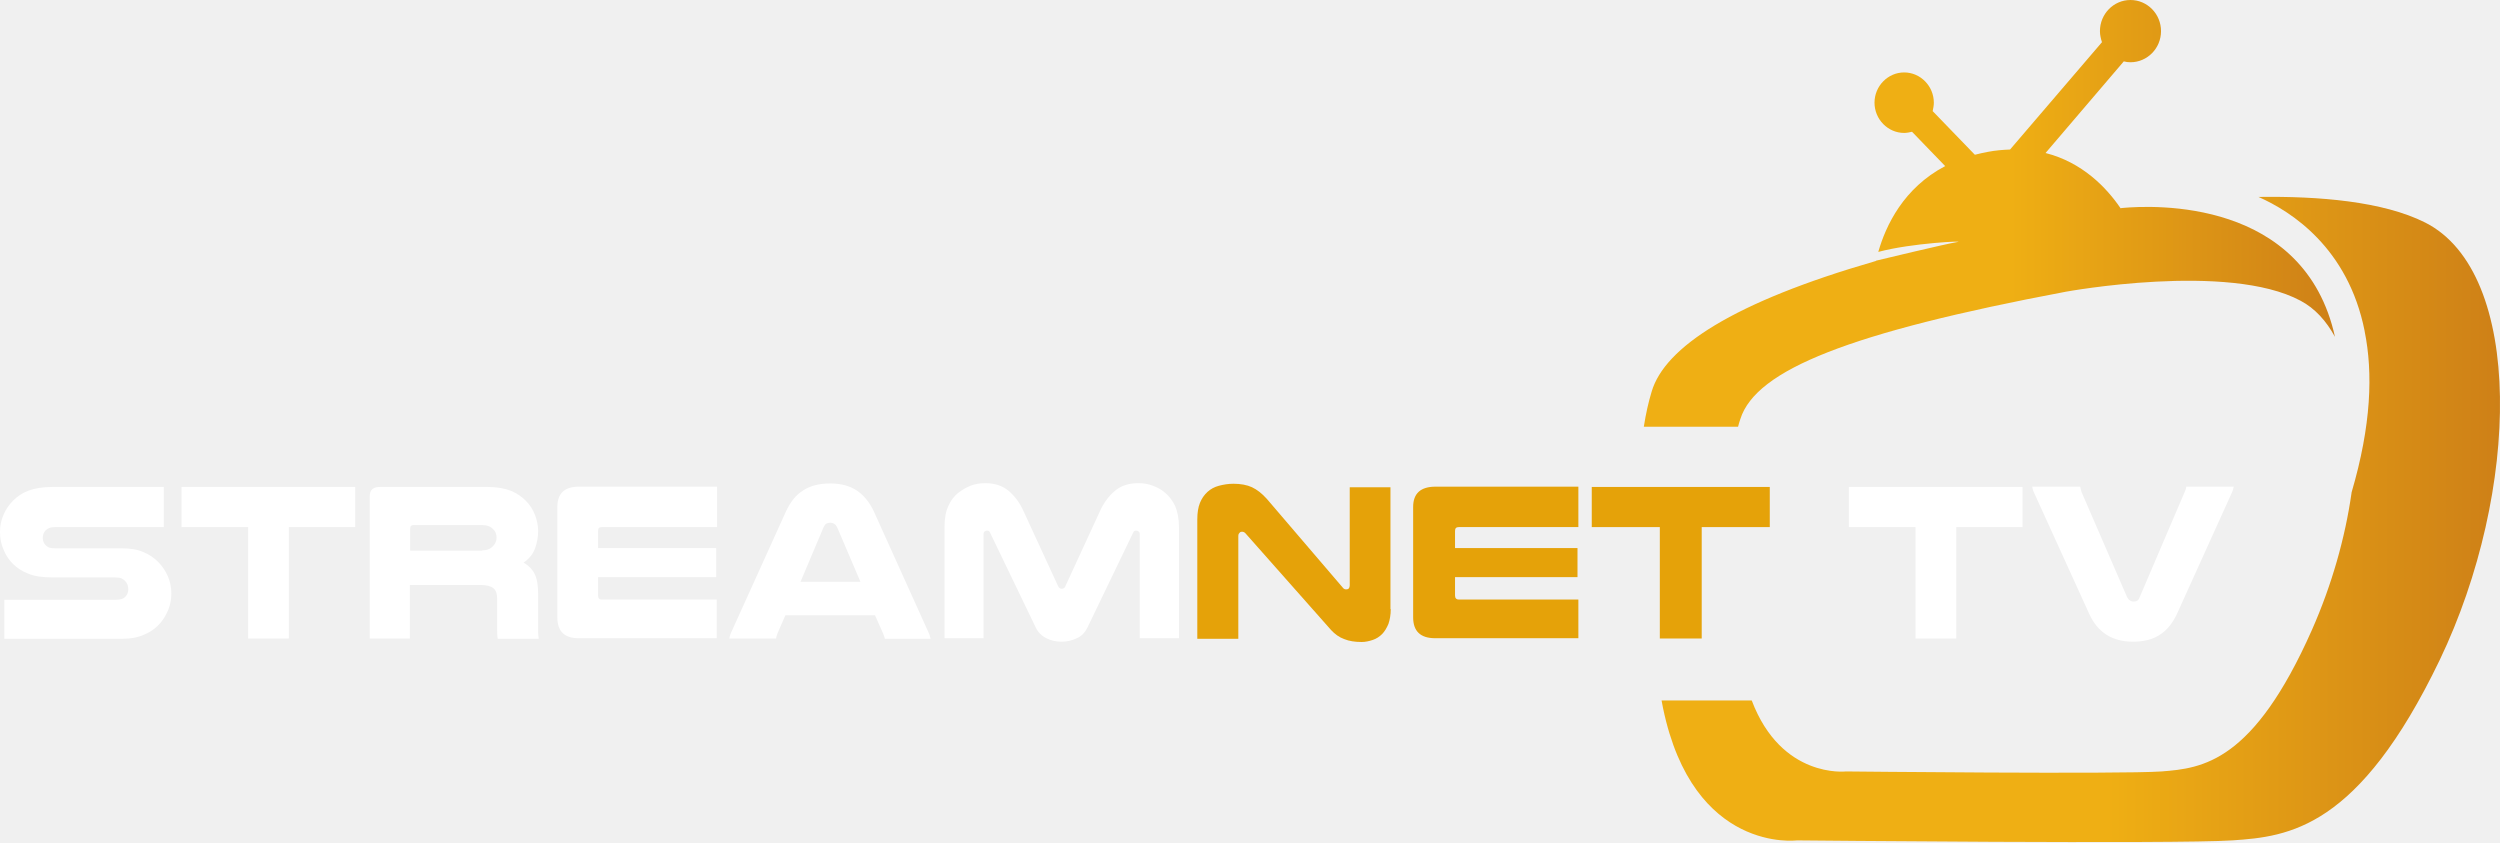
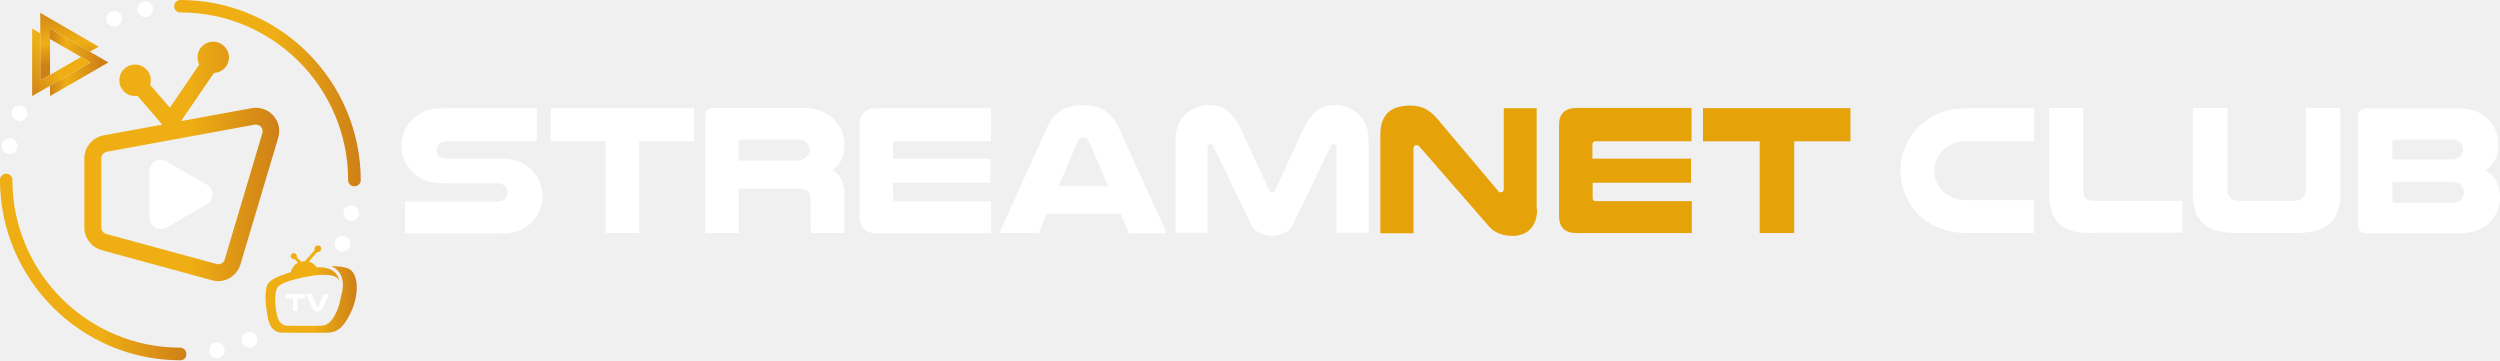
- <svg xmlns="http://www.w3.org/2000/svg" id="Layer_1" data-name="Layer 1" viewBox="0 0 859.43 289.48">
+ <svg xmlns="http://www.w3.org/2000/svg" id="Layer_1" data-name="Layer 1" viewBox="0 0 1049.2 151.2">
  <defs>
    <style>
-       .cls-1 {
-         fill: #fff;
-       }
- 
-       .cls-2 {
-         fill: url(#Unbenannter_Verlauf);
-       }
- 
-       .cls-3 {
-         fill: #e5a209;
-       }
- 
-       .cls-4 {
-         fill: url(#Unbenannter_Verlauf_2);
-       }
+       .cls-1 { fill: url(#gradient-8); }
+       .cls-2 { fill: url(#gradient-3); }
+       .cls-3 { fill: #fff; }
+       .cls-4 { fill: url(#gradient-7); }
+       .cls-5 { fill: url(#gradient-6); }
+       .cls-6 { fill: url(#gradient-5); }
+       .cls-7 { fill: url(#gradient-4); }
+       .cls-8 { fill: url(#gradient-1); }
+       .cls-9 { fill: #e5a209; }
+       .cls-10 { fill: url(#gradient-2); }
    </style>
-     <linearGradient id="Unbenannter_Verlauf" data-name="Unbenannter Verlauf" x1="565.1" y1="217.05" x2="802.7" y2="217.05" gradientTransform="translate(0 290.4) scale(1 -1)" gradientUnits="userSpaceOnUse">
+     <linearGradient id="gradient-1" x1="35.4" y1="28.65" x2="117.19" y2="28.65" gradientTransform="translate(0 96.4) scale(1 -1)" gradientUnits="userSpaceOnUse">
      <stop offset=".53" stop-color="#efaf14" />
      <stop offset="1" stop-color="#ce8017" />
    </linearGradient>
-     <linearGradient id="Unbenannter_Verlauf_2" data-name="Unbenannter Verlauf 2" x1="571.2" y1="111.83" x2="859.43" y2="111.83" gradientTransform="translate(0 290.4) scale(1 -1)" gradientUnits="userSpaceOnUse">
+     <linearGradient id="gradient-2" x1="137.99" y1="-15.1" x2="139.05" y2="-15.1" gradientTransform="translate(0 96.4) scale(1 -1)" gradientUnits="userSpaceOnUse">
+       <stop offset=".53" stop-color="#efaf14" />
+       <stop offset="1" stop-color="#ce8017" />
+     </linearGradient>
+     <linearGradient id="gradient-3" x1="111.65" y1="-24.94" x2="149.75" y2="-24.94" gradientTransform="translate(0 96.4) scale(1 -1)" gradientUnits="userSpaceOnUse">
+       <stop offset=".53" stop-color="#efaf14" />
+       <stop offset="1" stop-color="#ce8017" />
+     </linearGradient>
+     <linearGradient id="gradient-4" x1="21" y1="70.25" x2="45.47" y2="70.25" gradientTransform="translate(0 96.4) scale(1 -1)" gradientUnits="userSpaceOnUse">
+       <stop offset="0" stop-color="#ce8017" />
+       <stop offset=".28" stop-color="#efaf14" />
+       <stop offset=".87" stop-color="#ce8017" />
+     </linearGradient>
+     <linearGradient id="gradient-5" x1="29.17" y1="69.25" x2="28.29" y2="93.64" gradientTransform="translate(0 96.4) scale(1 -1)" gradientUnits="userSpaceOnUse">
+       <stop offset="0" stop-color="#ce8017" />
+       <stop offset=".38" stop-color="#efaf14" />
+       <stop offset="1" stop-color="#ce8017" />
+     </linearGradient>
+     <linearGradient id="gradient-6" x1="33.35" y1="82.68" x2="7.2" y2="64.17" gradientTransform="translate(0 96.4) scale(1 -1)" gradientUnits="userSpaceOnUse">
+       <stop offset=".53" stop-color="#efaf14" />
+       <stop offset="1" stop-color="#ce8017" />
+     </linearGradient>
+     <linearGradient id="gradient-7" x1="73.1" y1="57.3" x2="151.4" y2="57.3" gradientTransform="translate(0 96.4) scale(1 -1)" gradientUnits="userSpaceOnUse">
+       <stop offset=".53" stop-color="#efaf14" />
+       <stop offset="1" stop-color="#ce8017" />
+     </linearGradient>
+     <linearGradient id="gradient-8" x1="0" y1="-15.65" x2="78.34" y2="-15.65" gradientTransform="translate(0 96.4) scale(1 -1)" gradientUnits="userSpaceOnUse">
      <stop offset=".53" stop-color="#efaf14" />
      <stop offset="1" stop-color="#ce8017" />
    </linearGradient>
  </defs>
  <g>
-     <path class="cls-1" d="M56.5,181.2H19c-.9,0-1.6.1-2,.3-.5.2-.9.4-1.2.7-.7.7-1.1,1.6-1.1,2.7s.4,2.1,1.3,2.8c.3.3.7.5,1.1.6.4.1,1.1.2,1.9.2h22.9c2.9,0,5.4.4,7.4,1.3,2,.8,3.7,2,5.1,3.4s2.5,3.1,3.3,4.9c.8,1.9,1.2,3.8,1.2,5.9,0,1.9-.3,3.7-1,5.5-.7,1.7-1.6,3.3-2.8,4.7-1.4,1.6-3.2,3-5.4,3.9-2.1,1-4.7,1.5-7.8,1.5H1.5v-13.4h37.9c1.1,0,1.9-.1,2.5-.3.6-.2,1.1-.6,1.4-1,.6-.7.8-1.5.8-2.4,0-1.1-.4-2.1-1.1-2.8-.4-.4-.8-.7-1.3-.9-.5-.2-1.3-.3-2.4-.3h-21.2c-3.5,0-6.3-.4-8.4-1.3-2.1-.8-3.9-2-5.3-3.4-1.4-1.4-2.5-3.1-3.2-4.9-.8-1.8-1.2-3.8-1.2-6s.4-4.1,1.2-5.9c.8-1.9,1.9-3.5,3.3-4.9,1.4-1.4,3.1-2.6,5.2-3.4,2.1-.8,4.9-1.3,8.4-1.3h38.2v13.8h.2Z" />
-     <path class="cls-1" d="M122.1,167.4v13.8h-22.8v38.3h-14v-38.3h-22.9v-13.8h59.7Z" />
-     <path class="cls-1" d="M141.1,219.5h-14v-48.9c0-2.2,1.2-3.2,3.5-3.2h37c3.2,0,5.9.5,8,1.3,2.1.9,3.9,2.1,5.3,3.6,1.3,1.3,2.3,2.9,3,4.7.7,1.8,1.1,3.6,1.1,5.6,0,2.1-.4,4.1-1.1,6s-2,3.5-3.9,4.8c1.7,1,3,2.3,3.8,3.9s1.2,3.9,1.2,6.9v13.2c0,.7.1,1.4.2,2.2h-14.1c-.2-1.1-.2-2.3-.2-3.5v-10.4c0-1.6-.4-2.8-1.3-3.5s-2.3-1.1-4.4-1.1h-24.3v18.4h.2ZM165.8,189.2c1,0,1.8-.2,2.4-.5s1.1-.7,1.5-1.2c.7-.8,1-1.7,1-2.7,0-1.2-.4-2.2-1.2-2.9-.8-.9-2.1-1.4-3.8-1.4h-23.5c-.8,0-1.2.4-1.2,1.2v7.6h24.8v-.1Z" />
-     <path class="cls-1" d="M246.5,167.4v13.8h-39.7c-.8,0-1.2.4-1.2,1.3v5.9h40.6v10h-40.6v6.3c0,.9.4,1.4,1.2,1.4h39.6v13.3h-47.5c-4.9,0-7.3-2.4-7.3-7.2v-37.9c0-4.7,2.5-7,7.4-7h47.5v.1Z" />
-     <path class="cls-1" d="M319.1,217.2c.2.4.4.8.5,1.2.1.4.2.7.3,1.2h-15.7c-.1-.4-.2-.7-.3-1s-.2-.6-.3-.8l-2.8-6.3h-30.8l-2.7,6.2c-.1.3-.2.6-.3.9-.1.3-.2.6-.2.9h-16.1c.1-.4.2-.8.3-1.2.1-.4.3-.7.5-1.2l18.7-41.3c1.5-3.2,3.4-5.7,5.9-7.2,2.4-1.6,5.5-2.4,9.3-2.4,3.6,0,6.7.8,9.1,2.4s4.4,4,5.9,7.2l18.7,41.4ZM295.8,200l-8-18.7c-.3-.6-.6-1-1-1.2-.4-.3-.9-.4-1.4-.4s-.9.1-1.3.3c-.4.2-.7.7-1,1.3l-7.9,18.7h20.6Z" />
-     <path class="cls-1" d="M364.9,220.6c-1.9,0-3.6-.4-5.2-1.2s-2.8-2-3.6-3.6l-15.8-32.8c-.2-.4-.5-.6-1-.6-.3,0-.6.1-.8.3-.3.2-.4.6-.4,1v35.7h-13.4v-38.2c0-2.9.4-5.3,1.3-7.2.8-1.9,2-3.5,3.6-4.7,1.2-.9,2.5-1.7,4-2.3,1.5-.6,3.2-.9,5.1-.9,3.3,0,6,.9,8.1,2.7,2.1,1.8,3.8,4.1,5.1,7l11.8,25.6c.3.7.7,1,1.3,1s1.1-.3,1.3-1l11.8-25.6c1.3-2.9,3-5.2,5.1-7s4.8-2.7,8.1-2.7c1.9,0,3.5.3,5.1.9,1.5.6,2.9,1.3,4,2.3,1.5,1.2,2.7,2.8,3.6,4.7.8,1.9,1.3,4.3,1.3,7.2v38.2h-13.5v-35.7c0-.5-.1-.8-.4-1-.3-.2-.5-.3-.8-.3-.5,0-.8.2-1,.6l-15.8,32.8c-.8,1.6-2,2.9-3.6,3.6-1.7.8-3.4,1.2-5.3,1.2Z" />
-     <path class="cls-3" d="M478.1,209.4c0,2-.3,3.6-.8,5.1-.6,1.4-1.3,2.6-2.2,3.5s-2,1.6-3.2,2-2.5.7-3.8.7c-2.3,0-4.3-.3-6-1-1.7-.6-3.2-1.7-4.5-3.1l-29.3-33.1c-.4-.5-.8-.7-1.3-.7-.4,0-.7.1-.9.4-.3.3-.4.6-.4,1.1v35.3h-14.1v-41.1c0-2.2.3-4.1.9-5.6.6-1.5,1.5-2.8,2.6-3.8s2.4-1.7,3.9-2.1,3.2-.7,5-.7c2.5,0,4.7.4,6.4,1.2,1.7.8,3.4,2.1,5.1,4l26.1,30.5c.2.3.4.4.6.5.2.1.4.1.7.1.7,0,1.1-.5,1.1-1.4v-33.7h14v41.9h.1Z" />
-     <path class="cls-3" d="M542.6,167.4v13.8h-41.1c-.9,0-1.3.4-1.3,1.3v5.9h42.1v10h-42.1v6.3c0,.9.4,1.4,1.3,1.4h41.1v13.3h-49.2c-5.1,0-7.6-2.4-7.6-7.2v-37.9c0-4.7,2.6-7,7.7-7h49.1v.1Z" />
-     <path class="cls-3" d="M608.4,167.4v13.8h-23.4v38.3h-14.4v-38.3h-23.4v-13.8h61.2Z" />
-     <path class="cls-1" d="M695.3,167.4v13.8h-22.8v38.3h-14v-38.3h-22.9v-13.8h59.7Z" />
-     <path class="cls-1" d="M699.4,169.7c-.2-.4-.4-.8-.5-1.2-.1-.4-.2-.7-.3-1.2h16.5c.2.7.3,1.3.5,1.9l15.6,36c.3.6.6,1,1,1.2.4.3.8.4,1.3.4s.9-.1,1.2-.3c.4-.2.7-.7.9-1.3l15.4-36c.3-.6.5-1.2.6-1.9h16.3c-.1.4-.2.8-.3,1.2-.1.4-.3.7-.5,1.2l-18.7,41.3c-1.5,3.2-3.4,5.6-5.9,7.2-2.4,1.6-5.5,2.4-9.2,2.4-7.2,0-12.2-3.2-15.1-9.6l-18.8-41.3Z" />
+     <path class="cls-8" d="M114.7,48.5c-2.3-2.6-5.7-3.7-9.1-3.1l-29.6,5.4,13.8-20.2c3.5-.1,6.3-3,6.3-6.5s-2.9-6.6-6.6-6.6-6.6,2.9-6.6,6.6c0,1.1.3,2.1.7,3l-12.3,18.1-8.3-9.6c.2-.6.3-1.2.3-1.9,0-3.6-2.9-6.6-6.6-6.6s-6.6,2.9-6.6,6.6,2.9,6.6,6.6,6.6c.3,0,.6,0,1-.1l10.4,12.1-24.6,4.5c-4.7.9-8.1,4.9-8.1,9.7v29c0,4.4,3,8.3,7.3,9.5l46.2,12.6c.9.2,1.8.4,2.6.4,4.3,0,8.1-2.8,9.4-7l15.8-53c1.1-3.4.3-6.9-2-9.5ZM110.1,55.9l-15.8,53c-.4,1.5-2,2.3-3.4,1.9l-46.3-12.6c-1.2-.3-2.1-1.5-2.1-2.7v-29c0-1.4,1-2.5,2.3-2.8l62.1-11.4h.5c1.1,0,1.8.6,2.1.9.3.4,1,1.3.6,2.7Z" />
+     <g>
+       <path class="cls-10" d="M138,111.3l1.1.4c-.7-.3-1.1-.4-1.1-.4Z" />
+       <path class="cls-2" d="M146.4,112.8c-1.9-.9-4.7-1.1-7.4-1.1,1.5.6,4,2.2,4.7,5.8h0c.4,1.8.3,4.1-.6,7h0c-.3,2-.9,4-1.7,6-2.6,5.8-4.8,6-6.6,6.2-1.8.1-14,0-14,0,0,0-3.6.4-4.6-4.6s-.9-8.3-.1-10.8c.7-2.1,4.8-3.8,14.4-5.5,0,0,7.2-1.3,10.4.4.6.3,1.1.9,1.5,1.6-1.3-6-8-5.7-9.4-5.6h-.1c-.6-.9-1.7-2-3.3-2.4l3.5-4h.3c.7,0,1.4-.6,1.4-1.4s-.6-1.4-1.4-1.4-1.4.6-1.4,1.4c0,.2,0,.3.1.5l-4.1,4.7c-.3,0-.6,0-1,.1-.2,0-.4.1-.6.1l-1.9-1.9c0-.1.1-.2.1-.4,0-.7-.6-1.3-1.3-1.3s-1.3.6-1.3,1.3.6,1.3,1.3,1.3c.1,0,.2,0,.3-.1l1.5,1.5c-2.1,1.1-2.8,3-3.1,4.1h-.1c-6.3,1.8-9.3,3.7-9.9,5.7-.8,2.7-.8,7.4.5,13.8,1.3,6.3,5.9,5.8,5.9,5.8,0,0,16.8.2,19.3,0s5.6-.5,9.2-7.8c3.8-7.3,3.9-16.8-.5-19Z" />
+     </g>
+     <polygon class="cls-7" points="45.5 26.2 21 40.3 21 36 38 26.2 34 23.9 21 16.4 21 12 37.7 21.7 45.5 26.2" />
+     <polygon class="cls-6" points="41.4 19.6 37.7 21.7 21 12 21 31.4 16.9 33.7 16.9 5.4 41.4 19.6" />
+     <polygon class="cls-5" points="38 26.2 21 36 13.5 40.3 13.5 12 16.9 14 16.9 33.7 21 31.4 34 23.9 38 26.2" />
+     <path class="cls-4" d="M148.7,78.2c-1.5,0-2.6-1.2-2.6-2.6,0-38.8-31.6-70.4-70.4-70.4-1.5,0-2.6-1.2-2.6-2.6s1.2-2.6,2.6-2.6c41.7,0,75.7,34,75.7,75.7,0,1.3-1.2,2.5-2.7,2.5Z" />
+     <path class="cls-1" d="M75.7,151.2C34,151.2,0,117.2,0,75.5c0-1.5,1.2-2.6,2.6-2.6s2.6,1.2,2.6,2.6c0,38.8,31.6,70.4,70.4,70.4,1.5,0,2.6,1.2,2.6,2.6.1,1.5-1,2.7-2.5,2.7Z" />
+     <circle class="cls-3" cx="61" cy="3.9" r="3.3" />
+     <circle class="cls-3" cx="47.9" cy="7.9" r="3.3" />
+     <circle class="cls-3" cx="8.2" cy="47.5" r="3.3" />
+     <circle class="cls-3" cx="4" cy="61.3" r="3.3" />
+     <circle class="cls-3" cx="104.7" cy="142.6" r="3.3" />
+     <circle class="cls-3" cx="91" cy="147" r="3.3" />
+     <circle class="cls-3" cx="143.7" cy="102.3" r="3.3" />
+     <circle class="cls-3" cx="147.4" cy="89.5" r="3.3" />
+     <path class="cls-3" d="M86.8,77.5l-17-9.8c-3.2-1.8-7.1.5-7.1,4.1v19.6c0,3.6,3.9,5.9,7.1,4.1l17-9.8c3.2-1.8,3.2-6.4,0-8.2Z" />
+     <g>
+       <path class="cls-3" d="M128,123.4v1.9h-3.1v5.2h-1.9v-5.2h-3.1v-1.9h8.1Z" />
+       <path class="cls-3" d="M128.6,123.7c0-.1-.1-.1-.1-.2v-.2h2.3c0,.1,0,.2.1.3l2.1,4.9c0,.1.1.1.1.2.1,0,.1.1.2.1h.2s.1-.1.1-.2l2.1-4.9c0-.1.1-.2.1-.3h2.2v.2s0,.1-.1.2l-2.5,5.6c-.2.4-.5.8-.8,1s-.7.3-1.3.3c-1,0-1.7-.4-2.1-1.3l-2.6-5.7Z" />
+     </g>
  </g>
  <g>
-     <path class="cls-2" d="M802.7,115.8c-3-5.5-6.9-9.8-11.8-12.4-24.9-13.4-80.8-3.1-80.8-3.1-74.2,14-106.4,26.8-111.8,43.7-.3.9-.6,1.8-.8,2.7h-32.4c.7-4.5,1.6-8.5,2.7-12.1,4.5-15.2,28-30.7,76.8-44.8.1,0,.3-.1.4-.2,0,0,24-5.8,27.9-6.4,3.2-.5-15.6.3-27.2,3.4,2.6-9.1,8.7-22,23-29.5l-11.4-11.8c-.9.2-1.8.4-2.7.4-5.6,0-10.2-4.7-10.2-10.4s4.6-10.4,10.2-10.4,10.2,4.7,10.2,10.4c0,1-.2,1.9-.4,2.9l14.5,15c1.5-.4,3-.7,4.5-1,2.6-.5,5.1-.7,7.6-.8l31.6-36.9c-.4-1.2-.7-2.5-.7-3.8,0-5.9,4.7-10.7,10.5-10.7s10.5,4.8,10.5,10.7-4.7,10.7-10.5,10.7c-.8,0-1.6-.1-2.3-.3l-26.9,31.5c12.6,3.2,20.9,11.8,25.8,19,.1,0,.3-.1.5-.1,10.9-1,62.7-3.3,73.2,44.3Z" />
-     <path class="cls-4" d="M838.7,226.9c-27.9,58-51.8,60.7-71.3,62-19.4,1.3-149.7,0-149.7,0,0,0-35.6,4.6-46-45.5-.2-.9-.3-1.7-.5-2.6h31c10.2,27,32.4,24.4,32.4,24.4,0,0,94.4,1,108.5,0,14.1-1.1,31.5-3.1,51.7-48.7,6.8-15.4,11.4-31.6,13.6-47.1v-.1c6.8-23.1,7.4-41.1,4.5-55.4v-.1c-5.7-28.6-25.2-41.1-36.5-46.1,20.7-.3,42.8,1.5,57.3,8.8,34.1,17.2,32.8,92.4,5,150.4Z" />
+     <path class="cls-3" d="M225.3,59.3h-37.7c-.9,0-1.6.1-2.1.3-.5.2-.9.4-1.2.7-.7.7-1.1,1.6-1.1,2.7s.4,2.1,1.3,2.8c.3.3.7.5,1.1.6s1.1.2,1.9.2h23c2.9,0,5.4.4,7.5,1.3,2,.9,3.8,2,5.2,3.5,1.4,1.4,2.5,3.1,3.3,5s1.2,3.8,1.2,5.9c0,1.9-.3,3.7-1,5.5s-1.6,3.3-2.8,4.7c-1.4,1.7-3.2,3-5.4,4-2.1,1-4.8,1.5-7.9,1.5h-40.6v-13.4h38.2c1.1,0,1.9-.1,2.5-.3.6-.2,1.1-.6,1.4-1,.6-.7.9-1.5.9-2.4,0-1.1-.4-2.1-1.1-2.8-.4-.4-.8-.7-1.4-.9-.5-.2-1.3-.3-2.4-.3h-21.3c-3.5,0-6.3-.4-8.5-1.3-2.1-.9-3.9-2-5.3-3.5-1.4-1.4-2.5-3.1-3.3-4.9s-1.2-3.8-1.2-6,.4-4.1,1.2-6c.8-1.9,1.9-3.5,3.3-5,1.4-1.4,3.2-2.6,5.3-3.5,2.1-.9,4.9-1.3,8.5-1.3h38.5v13.9Z" />
+     <path class="cls-3" d="M291.3,45.4v13.9h-23v38.5h-14.1v-38.5h-23v-13.9h60.1Z" />
+     <path class="cls-3" d="M310,97.8h-14v-49.2c0-2.2,1.2-3.3,3.5-3.3h37.2c3.3,0,5.9.5,8.1,1.4,2.1.9,3.9,2.1,5.4,3.6,1.3,1.3,2.3,2.9,3.1,4.7.7,1.8,1.1,3.7,1.1,5.6,0,2.1-.4,4.1-1.1,6s-2,3.5-3.9,4.8c1.8,1,3,2.4,3.8,4s1.2,3.9,1.2,6.9v13.3c0,.7.1,1.4.2,2.2h-14.2c-.2-1.1-.2-2.3-.2-3.5v-10.5c0-1.7-.4-2.8-1.3-3.6-.9-.7-2.4-1.1-4.4-1.1h-24.4v18.7h-.1ZM334.8,67.3c1,0,1.8-.2,2.4-.5s1.1-.7,1.6-1.2c.7-.8,1-1.7,1-2.7,0-1.2-.4-2.2-1.2-2.9-.8-.9-2.1-1.4-3.8-1.4h-23.7c-.8,0-1.2.4-1.2,1.2v7.6h24.9v-.1Z" />
+     <path class="cls-3" d="M415.9,45.4v13.9h-39.9c-.8,0-1.2.4-1.2,1.3v6h40.9v10.1h-40.9v6.4c0,.9.4,1.4,1.2,1.4h39.9v13.4h-47.8c-4.9,0-7.4-2.4-7.4-7.3v-38.1c0-4.7,2.5-7.1,7.4-7.1h47.8Z" />
+     <path class="cls-3" d="M488.6,95.5c.2.4.4.8.5,1.2.1.4.2.7.3,1.2h-15.7c-.1-.4-.2-.7-.3-1s-.2-.6-.3-.8l-2.8-6.4h-31l-2.7,6.3c-.1.3-.2.6-.3.9s-.2.6-.2.9h-16.4c.1-.4.2-.8.3-1.2.1-.4.3-.7.5-1.2l18.8-41.6c1.5-3.3,3.5-5.7,5.9-7.3,2.4-1.6,5.5-2.4,9.3-2.4s6.7.8,9.2,2.4,4.4,4,5.9,7.3l19,41.7ZM465.1,78.1l-8.1-18.8c-.3-.6-.6-1-1-1.2-.4-.3-.9-.4-1.4-.4s-.9.1-1.3.3-.8.7-1,1.3l-8,18.8h20.8Z" />
+     <path class="cls-3" d="M533.8,98.9c-1.9,0-3.6-.4-5.2-1.2s-2.8-2-3.6-3.6l-15.9-33c-.2-.4-.5-.6-1-.6-.3,0-.6.1-.9.3-.3.2-.4.6-.4,1v35.9h-13.5v-38.4c0-2.9.4-5.4,1.3-7.3.9-1.9,2.1-3.5,3.6-4.7,1.2-.9,2.5-1.7,4.1-2.3,1.5-.6,3.2-.9,5.1-.9,3.3,0,6,.9,8.1,2.7,2.1,1.8,3.8,4.2,5.2,7.1l11.9,25.8c.3.7.7,1,1.3,1s1.1-.3,1.3-1l11.9-25.8c1.3-2.9,3.1-5.2,5.1-7.1,2.1-1.8,4.8-2.7,8.1-2.7,1.9,0,3.6.3,5.1.9s2.9,1.4,4.1,2.3c1.6,1.2,2.8,2.8,3.6,4.7.9,1.9,1.3,4.3,1.3,7.3v38.4h-13.5v-35.9c0-.5-.1-.8-.4-1-.3-.2-.5-.3-.9-.3-.5,0-.9.2-1,.6l-15.9,33c-.8,1.7-2,2.9-3.6,3.6-1.7.8-3.4,1.2-5.3,1.2Z" />
+     <path class="cls-9" d="M645.1,87.7c0,2-.3,3.7-.8,5.1s-1.3,2.6-2.2,3.5-2,1.6-3.2,2-2.5.7-3.8.7c-2.2,0-4.2-.3-5.9-1-1.7-.6-3.2-1.7-4.4-3.1l-29-33.3c-.4-.5-.8-.7-1.3-.7-.4,0-.7.1-.9.4-.3.3-.4.6-.4,1.1v35.5h-13.9v-41.3c0-2.2.3-4.1.9-5.7.6-1.6,1.4-2.8,2.5-3.8s2.4-1.7,3.9-2.1,3.2-.7,4.9-.7c2.5,0,4.6.4,6.3,1.2,1.7.8,3.4,2.1,5.1,4l25.8,30.6c.2.3.4.4.6.5.2.1.4.1.7.1.7,0,1.1-.5,1.1-1.4v-33.9h13.8v42.3h.2Z" />
+     <path class="cls-9" d="M709.9,45.4v13.9h-40.3c-.8,0-1.3.4-1.3,1.3v6h41.4v10.1h-41.3v6.4c0,.9.4,1.3,1.3,1.3h40.3v13.4h-48.3c-5,0-7.4-2.4-7.4-7.3v-38.1c0-4.7,2.5-7.1,7.5-7.1h48.1Z" />
+     <path class="cls-9" d="M776.6,45.4v13.9h-23.6v38.5h-14.5v-38.5h-23.8v-13.9h61.9Z" />
+     <path class="cls-3" d="M853.6,97.8h-27.8c-4.8,0-8.9-.8-12.4-2.3s-6.5-3.6-9-6.2c-2.1-2.3-3.8-5-5-8s-1.8-6.2-1.8-9.7c0-3.8.8-7.4,2.3-10.7,1.5-3.3,3.6-6.2,6.3-8.6,2.4-2.2,5.1-3.9,8.4-5.1,3.2-1.2,7-1.8,11.3-1.8h27.8v13.9h-27.8c-2.4,0-4.4.3-6,.9s-2.9,1.4-4.1,2.5c-1.2,1.1-2.2,2.5-2.9,4-.7,1.6-1.1,3.2-1.1,5,0,1.6.3,3.1.9,4.5.6,1.4,1.4,2.7,2.4,3.8,1.2,1.2,2.6,2.2,4.3,2.9,1.7.7,3.8,1.1,6.4,1.1h27.8v13.8h0Z" />
+     <path class="cls-3" d="M877.3,97.8c-3.2,0-6-.3-8.2-1s-4-1.8-5.3-3.2c-1.3-1.4-2.3-3.2-2.9-5.4-.6-2.1-.9-4.6-.9-7.5v-35.4h14.3v34.1c0,1.9.3,3.2,1,3.9.7.7,1.9,1,3.7,1h36.9v13.4h-38.6v.1Z" />
+     <path class="cls-3" d="M939.2,97.8c-3.4,0-6.3-.3-8.7-1-2.4-.6-4.3-1.7-5.9-3-1.5-1.4-2.6-3.1-3.3-5.2-.7-2.1-1-4.6-1-7.6v-35.7h14.5v34.1c0,3.3,1.7,4.9,5.2,4.9h22.4c3.6,0,5.3-1.6,5.3-4.9v-34.1h14.5v35.7c0,5.8-1.5,10.1-4.4,12.8-2.9,2.7-7.8,4-14.5,4h-24.1Z" />
+     <path class="cls-3" d="M1031.5,45.4c5.6,0,10,1.7,13.1,5,1.2,1.3,2.2,2.8,2.9,4.5.7,1.7,1.1,3.7,1.1,5.9s-.5,4.3-1.4,6.2c-.9,1.8-2.3,3.3-4,4.5,2,1,3.5,2.6,4.5,4.7s1.5,4.3,1.5,6.7c0,1.9-.3,3.6-1,5.3-.7,1.7-1.6,3.2-2.7,4.5-1.4,1.6-3.1,2.9-5.3,3.8-2.1.9-4.8,1.4-7.9,1.4h-39c-2.4,0-3.6-1.1-3.6-3.3v-45.8c0-2.2,1.2-3.3,3.6-3.3h38.2v-.1ZM1028.9,66.9c1,0,1.8-.1,2.4-.4s1.1-.7,1.5-1.2c.6-.8.9-1.6.9-2.6s-.3-1.8-.9-2.6c-.4-.5-.9-.8-1.5-1.1-.6-.3-1.4-.4-2.4-.4h-23.8c-.7,0-1.1.4-1.1,1.2v7.1h24.9ZM1004,83.9c0,.8.4,1.2,1.1,1.2h23.7c1.1,0,1.9-.1,2.6-.4s1.2-.7,1.6-1.1c.7-.9,1.1-1.9,1.1-2.9s-.4-2-1.2-2.9c-.4-.5-.9-.8-1.6-1.1-.6-.3-1.5-.4-2.5-.4h-24.8v7.6h0Z" />
  </g>
</svg>
